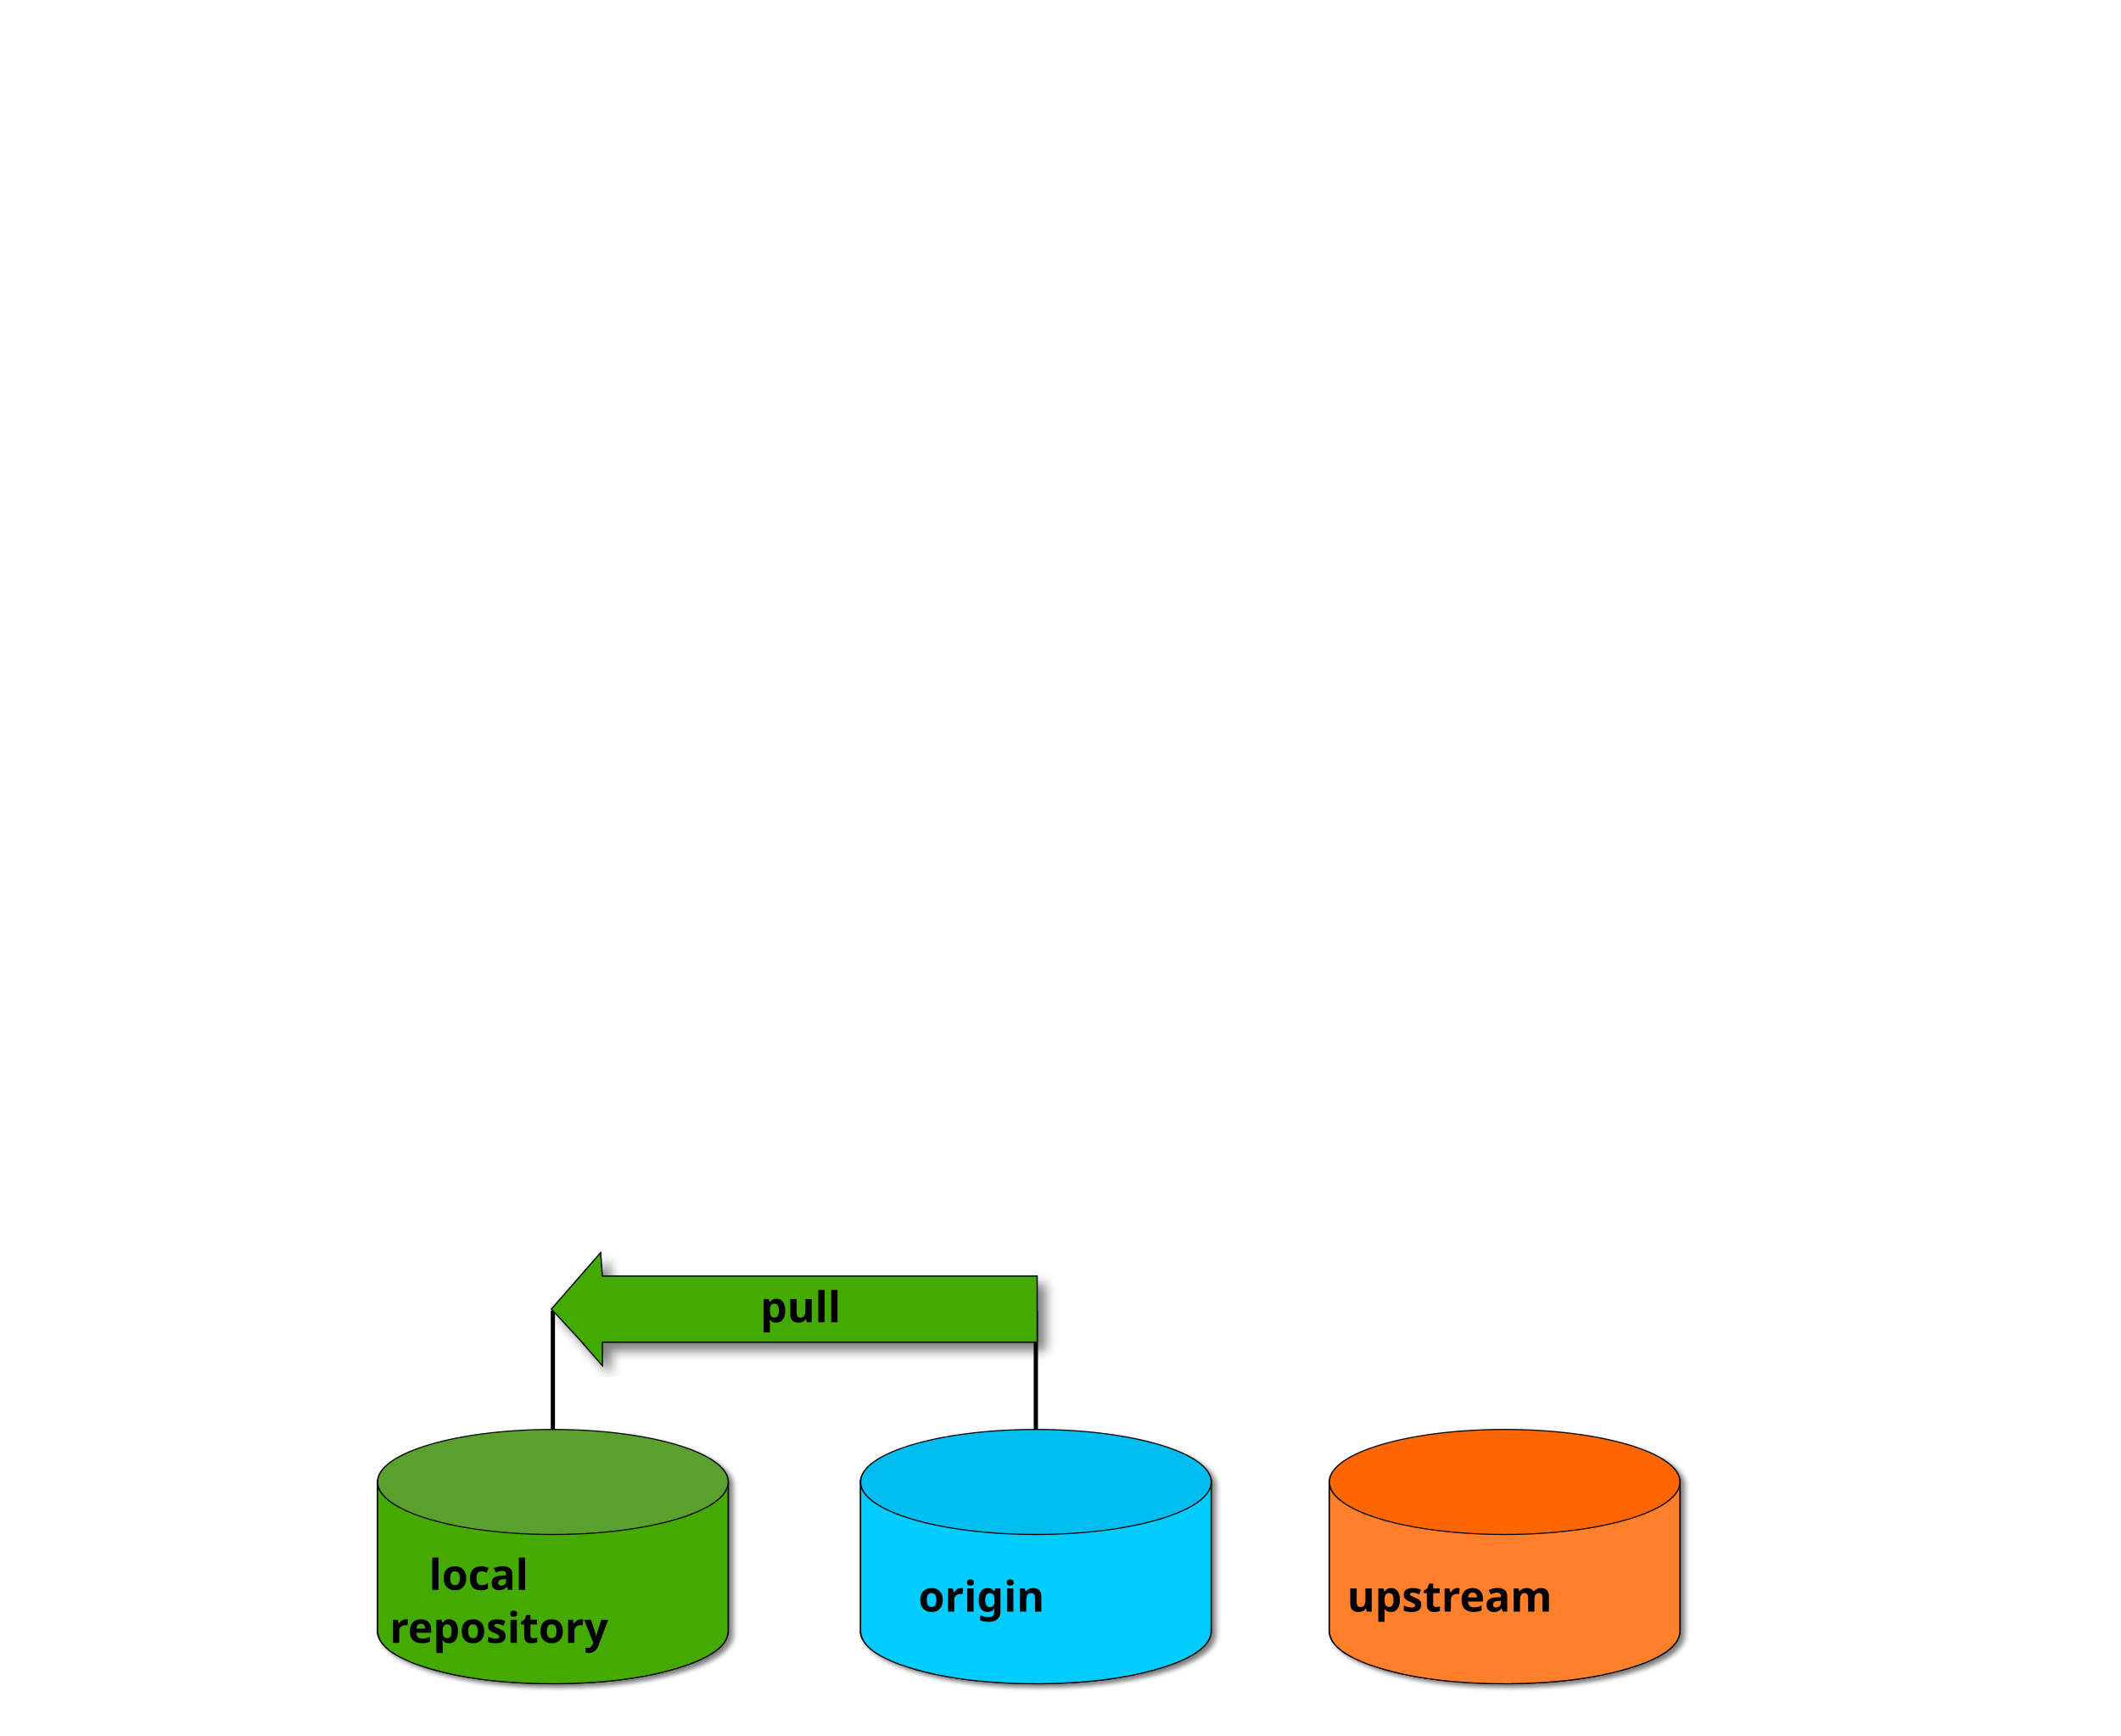
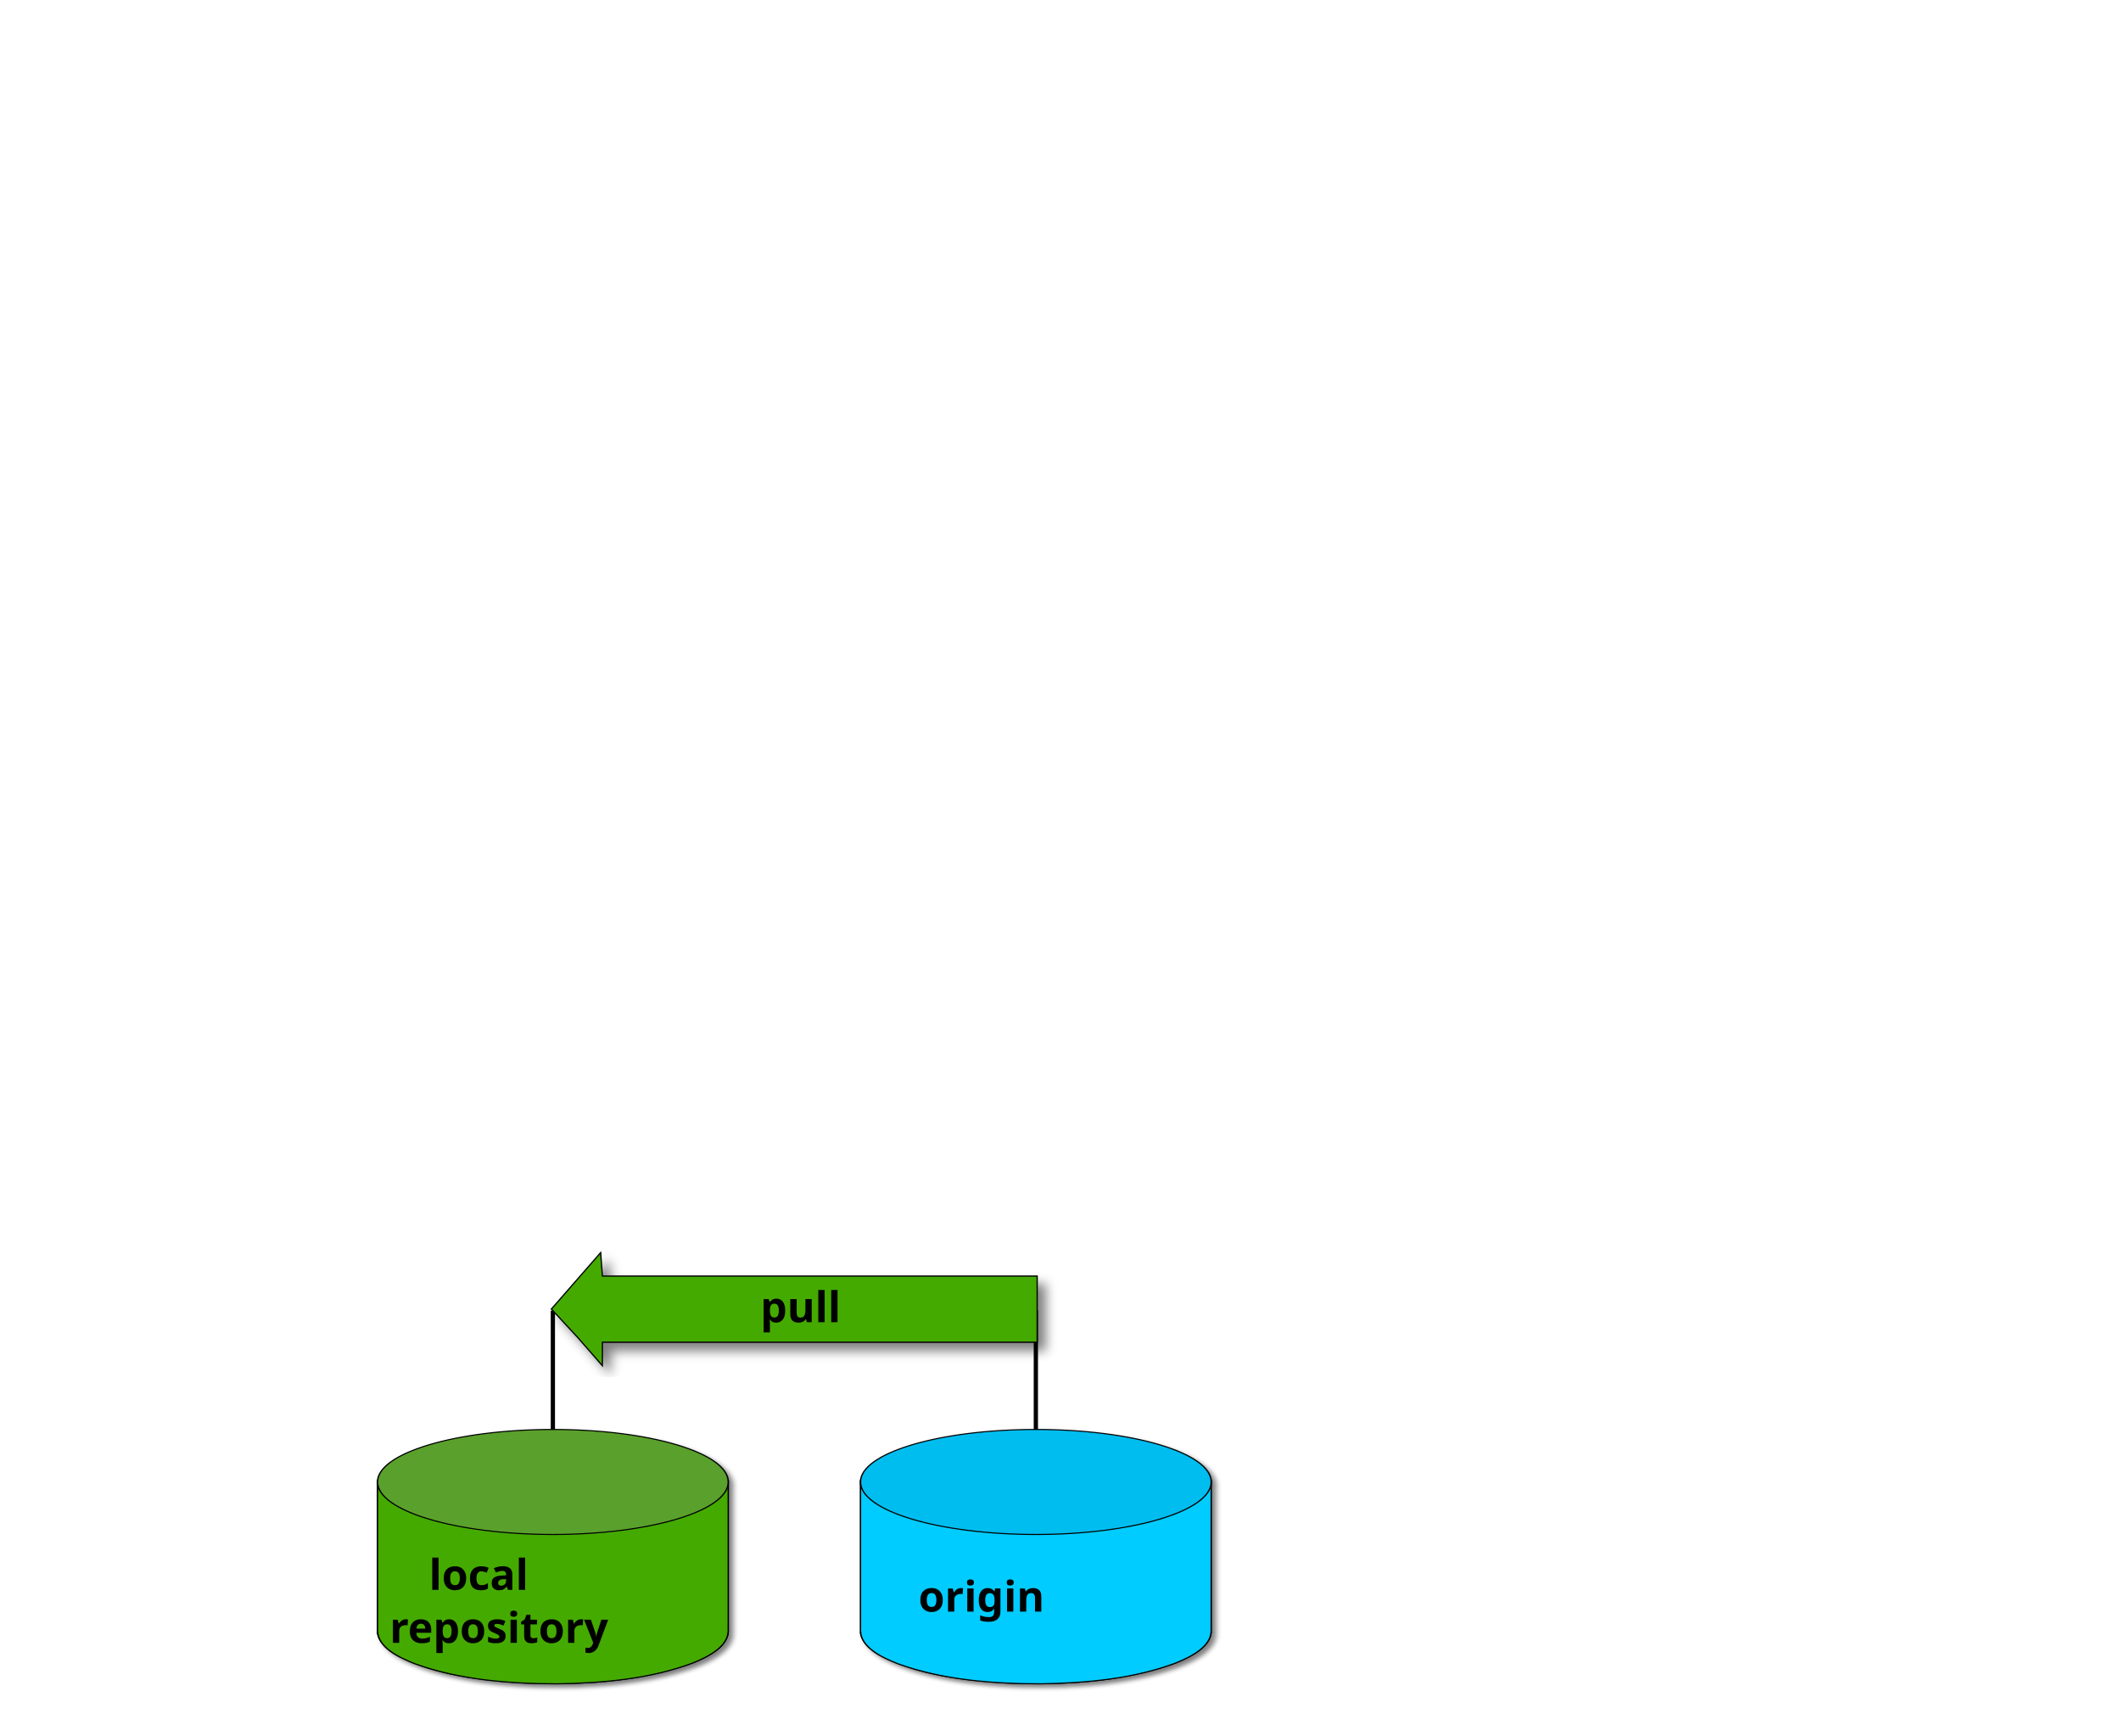
<svg xmlns="http://www.w3.org/2000/svg" xmlns:ns1="http://www.openswatchbook.org/uri/2009/osb" width="389.764" height="318.898" id="svg2" version="1.1">
  <defs id="defs4">
    <marker style="overflow:visible" id="TriangleOutS" refX="0" refY="0" orient="auto">
      <path transform="scale(0.2,0.2)" style="fill-rule:evenodd;stroke:#000000;stroke-width:1pt" d="m 5.77,0 -8.65,5 0,-10 8.65,5 z" id="path4184" />
    </marker>
    <marker style="overflow:visible" id="TriangleOutL" refX="0" refY="0" orient="auto">
      <path transform="scale(0.8,0.8)" style="fill-rule:evenodd;stroke:#000000;stroke-width:1pt" d="m 5.77,0 -8.65,5 0,-10 8.65,5 z" id="path4178" />
    </marker>
    <marker style="overflow:visible" id="Arrow1Mend" refX="0" refY="0" orient="auto">
      <path transform="matrix(-0.4,0,0,-0.4,-4,0)" style="fill-rule:evenodd;stroke:#000000;stroke-width:1pt" d="M 0,0 5,-5 -12.5,0 5,5 0,0 z" id="path4045" />
    </marker>
    <marker style="overflow:visible" id="Arrow1Lend" refX="0" refY="0" orient="auto">
      <path transform="matrix(-0.8,0,0,-0.8,-10,0)" style="fill-rule:evenodd;stroke:#000000;stroke-width:1pt" d="M 0,0 5,-5 -12.5,0 5,5 0,0 z" id="path4039" />
    </marker>
    <marker style="overflow:visible" id="Arrow1Lstart" refX="0" refY="0" orient="auto">
      <path transform="matrix(0.8,0,0,0.8,10,0)" style="fill-rule:evenodd;stroke:#000000;stroke-width:1pt" d="M 0,0 5,-5 -12.5,0 5,5 0,0 z" id="path4036" />
    </marker>
    <linearGradient ns1:paint="solid" id="linearGradient4513">
      <stop id="stop4515" offset="0" style="stop-color:#000000;stop-opacity:1;" />
    </linearGradient>
    <marker style="overflow:visible" id="Arrow2Lend" refX="0" refY="0" orient="auto">
      <path transform="matrix(-1.1,0,0,-1.1,-1.1,0)" d="M 8.719,4.034 -2.207,0.016 8.719,-4.002 c -1.745,2.372 -1.735,5.617 -6e-7,8.035 z" style="fill-rule:evenodd;stroke-width:0.625;stroke-linejoin:round" id="path4057" />
    </marker>
    <marker style="overflow:visible" id="Arrow2Lend-7" refX="0" refY="0" orient="auto">
      <path transform="matrix(-1.1,0,0,-1.1,-1.1,0)" d="M 8.719,4.034 -2.207,0.016 8.719,-4.002 c -1.745,2.372 -1.735,5.617 -6e-7,8.035 z" style="fill-rule:evenodd;stroke-width:0.625;stroke-linejoin:round" id="path4057-6" />
    </marker>
    <marker style="overflow:visible" id="TriangleOutS9" refX="0" refY="0" orient="auto">
      <path transform="scale(0.2,0.2)" style="fill:#deaa87;fill-rule:evenodd;stroke:#deaa87;stroke-width:1pt" d="m 5.77,0 -8.65,5 0,-10 8.65,5 z" id="path6605" />
    </marker>
    <filter color-interpolation-filters="sRGB" id="filter5995-1">
      <feFlood flood-opacity="0.5" flood-color="rgb(0,0,0)" result="flood" id="feFlood5997-1" />
      <feComposite in="flood" in2="SourceGraphic" operator="in" result="composite1" id="feComposite5999-8" />
      <feGaussianBlur stdDeviation="1" result="blur" id="feGaussianBlur6001-6" />
      <feOffset dx="1.5" dy="1.5" result="offset" id="feOffset6003-1" />
      <feComposite in="SourceGraphic" in2="offset" operator="over" result="composite2" id="feComposite6005-3" />
    </filter>
    <filter color-interpolation-filters="sRGB" id="filter5995-1-1">
      <feFlood flood-opacity="0.5" flood-color="rgb(0,0,0)" result="flood" id="feFlood5997-1-3" />
      <feComposite in="flood" in2="SourceGraphic" operator="in" result="composite1" id="feComposite5999-8-6" />
      <feGaussianBlur stdDeviation="1" result="blur" id="feGaussianBlur6001-6-0" />
      <feOffset dx="1.5" dy="1.5" result="offset" id="feOffset6003-1-1" />
      <feComposite in="SourceGraphic" in2="offset" operator="over" result="composite2" id="feComposite6005-3-2" />
    </filter>
    <filter color-interpolation-filters="sRGB" id="filter5995">
      <feFlood flood-opacity="0.5" flood-color="rgb(0,0,0)" result="flood" id="feFlood5997" />
      <feComposite in="flood" in2="SourceGraphic" operator="in" result="composite1" id="feComposite5999" />
      <feGaussianBlur stdDeviation="1" result="blur" id="feGaussianBlur6001" />
      <feOffset dx="1.5" dy="1.5" result="offset" id="feOffset6003" />
      <feComposite in="SourceGraphic" in2="offset" operator="over" result="composite2" id="feComposite6005" />
    </filter>
  </defs>
  <g transform="translate(0,-733.4651)" id="layer1">
    <path style="fill:none;stroke:#000000;stroke-width:0.78;stroke-linecap:butt;stroke-linejoin:miter;stroke-miterlimit:4;stroke-opacity:1;stroke-dasharray:none" d="m 101.598,974.305 0,27.659" id="path5550" />
    <path style="fill:none;stroke:#000000;stroke-width:0.78;stroke-linecap:butt;stroke-linejoin:miter;stroke-miterlimit:4;stroke-opacity:1;stroke-dasharray:none" d="m 190.352,974.292 0,27.672" id="path5550-8" />
    <g transform="matrix(0.5191779,0,0,0.4059778,-217.9325,757.9378)" id="g5540" style="fill:#00ccff;filter:url(#filter5995-1)">
      <g id="g3293-5" transform="matrix(0.4966146,0,0,0.4966146,498.7329,555.2995)" style="fill:#00ccff;stroke:#000000;stroke-width:1;stroke-miterlimit:4;stroke-opacity:1;stroke-dasharray:none">
        <path style="color:#000000;fill:#00ccff;fill-opacity:1;fill-rule:nonzero;stroke:#000000;stroke-width:1;stroke-miterlimit:4;stroke-opacity:1;stroke-dasharray:none;marker:none;visibility:visible;display:inline;overflow:visible;enable-background:accumulate" d="m 695.969,87.406 0,136.375 c -0.219,9.524 7.216,18.513 15.125,23.562 25.962,16.82 57.495,21.775 87.781,24.281 39.978,2.256 81.456,-0.584 118.594,-16.656 12.444,-6.019 27.748,-14.959 28.531,-30.438 0.002,-0.248 -0.022,-0.504 -0.031,-0.75 l 0.031,0 0,-136.375 -250.031,0 z" transform="translate(-241.7143,22.55341)" id="path3289-9" />
        <path d="m 704.286,111.076 c 0,26.431 -55.964,47.857 -125,47.857 -69.036,0 -125,-21.426 -125,-47.857 0,-26.431 55.964,-47.857 125,-47.857 69.036,0 125,21.426 125,47.857 z" style="color:#000000;fill:#00bdf0;fill-opacity:1;fill-rule:nonzero;stroke:#000000;stroke-width:1;stroke-miterlimit:4;stroke-opacity:1;stroke-dasharray:none;marker:none;visibility:visible;display:inline;overflow:visible;enable-background:accumulate" id="path3075-5" />
      </g>
      <path id="path4537-7" d="m 724.333,678.059 c 0.308,7.298 7.387,11.728 13.24,14.673 15.7,7.249 33.325,9.075 50.439,9.086 16.381,-0.332 33.239,-2.309 48.142,-9.539 5.538,-2.907 12.086,-7.293 12.332,-14.22" style="color:#000000;fill:#00ccff;stroke:#000000;stroke-width:0.497;stroke-miterlimit:4;stroke-opacity:1;stroke-dasharray:none;marker:none;visibility:visible;display:inline;overflow:visible;enable-background:accumulate" />
    </g>
    <g transform="matrix(0.5191779,0,0,0.4059778,-193.046,757.864)" id="g5532" style="fill:#44aa00;fill-opacity:1;filter:url(#filter5995-1)">
      <g id="g3293" transform="matrix(0.4966146,0,0,0.4966146,279.8466,555.4813)" style="fill:#44aa00;fill-opacity:1;stroke:#000000;stroke-width:1;stroke-miterlimit:4;stroke-opacity:1;stroke-dasharray:none">
        <path style="color:#000000;fill:#44aa00;fill-opacity:1;fill-rule:nonzero;stroke:#000000;stroke-width:1;stroke-miterlimit:4;stroke-opacity:1;stroke-dasharray:none;marker:none;visibility:visible;display:inline;overflow:visible;enable-background:accumulate" d="m 695.969,87.406 0,136.375 c -0.219,9.524 7.216,18.513 15.125,23.562 25.962,16.82 57.495,21.775 87.781,24.281 39.978,2.256 81.456,-0.584 118.594,-16.656 12.444,-6.019 27.748,-14.959 28.531,-30.438 0.002,-0.248 -0.022,-0.504 -0.031,-0.75 l 0.031,0 0,-136.375 -250.031,0 z" transform="translate(-241.7143,22.55341)" id="path3289" />
        <path d="m 704.286,111.076 c 0,26.431 -55.964,47.857 -125,47.857 -69.036,0 -125,-21.426 -125,-47.857 0,-26.431 55.964,-47.857 125,-47.857 69.036,0 125,21.426 125,47.857 z" style="color:#000000;fill:#5aa02c;fill-opacity:1;fill-rule:nonzero;stroke:#000000;stroke-width:1;stroke-miterlimit:4;stroke-opacity:1;stroke-dasharray:none;marker:none;visibility:visible;display:inline;overflow:visible;enable-background:accumulate" id="path3075" />
      </g>
      <path id="path4537" d="m 505.447,678.241 c 0.308,7.298 7.387,11.728 13.24,14.673 15.7,7.249 33.325,9.075 50.439,9.086 16.381,-0.332 33.239,-2.309 48.142,-9.539 5.538,-2.907 12.086,-7.293 12.332,-14.22" style="color:#000000;fill:#44aa00;fill-opacity:1;stroke:#000000;stroke-width:0.497;stroke-miterlimit:4;stroke-opacity:1;stroke-dasharray:none;marker:none;visibility:visible;display:inline;overflow:visible;enable-background:accumulate" />
    </g>
    <g transform="translate(19.50745,37.47321)" id="text4539" style="font-size:40px;font-style:normal;font-weight:normal;line-height:125%;letter-spacing:0px;word-spacing:0px;fill:#000000;fill-opacity:1;stroke:none;font-family:Sans" />
    <text id="text5934" y="1025.589" x="101.807" style="font-size:15.582px;font-style:normal;font-weight:normal;text-align:center;line-height:125%;letter-spacing:0px;word-spacing:0px;text-anchor:middle;fill:#000000;fill-opacity:1;stroke:none;font-family:Sans" xml:space="preserve">
      <tspan style="font-size:7.791px;font-weight:bold;text-align:center;text-anchor:middle" y="1025.589" x="103.161" id="tspan5936">local </tspan>
      <tspan id="tspan5938" style="font-size:7.791px;font-weight:bold;text-align:center;text-anchor:middle" y="1035.328" x="101.807">repository</tspan>
    </text>
    <text xml:space="preserve" style="font-size:15.582px;font-style:normal;font-weight:normal;text-align:center;line-height:125%;letter-spacing:0px;word-spacing:0px;text-anchor:middle;fill:#000000;fill-opacity:1;stroke:none;font-family:Sans" x="190.493" y="1029.589" id="text5940">
      <tspan x="190.493" y="1029.589" style="font-size:7.791px;font-weight:bold;text-align:center;text-anchor:middle" id="tspan5944">origin</tspan>
    </text>
    <flowRoot xml:space="preserve" id="flowRoot4099" style="fill:black;stroke:none;stroke-opacity:1;stroke-width:1px;stroke-linejoin:miter;stroke-linecap:butt;fill-opacity:1;font-family:Sans;font-style:normal;font-weight:normal;font-size:40px;line-height:125%;letter-spacing:0px;word-spacing:0px">
      <flowRegion id="flowRegion4101">
        <rect id="rect4103" width="1182.668" height="487.172" x="-115.105" y="-166.653" />
      </flowRegion>
      <flowPara id="flowPara4105" />
    </flowRoot>
-     <g transform="matrix(0.5191779,0,0,0.4059778,-131.7845,757.9378)" id="g5540-3" style="fill:#ff7f2a;filter:url(#filter5995-1-1)">
-       <g id="g3293-5-6" transform="matrix(0.4966146,0,0,0.4966146,498.7329,555.2995)" style="fill:#ff7f2a;stroke:#000000;stroke-width:1;stroke-miterlimit:4;stroke-opacity:1;stroke-dasharray:none">
-         <path style="color:#000000;fill:#ff7f2a;fill-opacity:1;fill-rule:nonzero;stroke:#000000;stroke-width:1;stroke-miterlimit:4;stroke-opacity:1;stroke-dasharray:none;marker:none;visibility:visible;display:inline;overflow:visible;enable-background:accumulate" d="m 695.969,87.406 0,136.375 c -0.219,9.524 7.216,18.513 15.125,23.562 25.962,16.82 57.495,21.775 87.781,24.281 39.978,2.256 81.456,-0.584 118.594,-16.656 12.444,-6.019 27.748,-14.959 28.531,-30.438 0.002,-0.248 -0.022,-0.504 -0.031,-0.75 l 0.031,0 0,-136.375 -250.031,0 z" transform="translate(-241.7143,22.55341)" id="path3289-9-5" />
-         <path d="m 704.286,111.076 c 0,26.431 -55.964,47.857 -125,47.857 -69.036,0 -125,-21.426 -125,-47.857 0,-26.431 55.964,-47.857 125,-47.857 69.036,0 125,21.426 125,47.857 z" style="color:#000000;fill:#ff6600;fill-opacity:1;fill-rule:nonzero;stroke:#000000;stroke-width:1;stroke-miterlimit:4;stroke-opacity:1;stroke-dasharray:none;marker:none;visibility:visible;display:inline;overflow:visible;enable-background:accumulate" id="path3075-5-6" />
-       </g>
-       <path id="path4537-7-6" d="m 724.333,678.059 c 0.308,7.298 7.387,11.728 13.24,14.673 15.7,7.249 33.325,9.075 50.439,9.086 16.381,-0.332 33.239,-2.309 48.142,-9.539 5.538,-2.907 12.086,-7.293 12.332,-14.22" style="color:#000000;fill:#ff7f2a;stroke:#000000;stroke-width:0.497;stroke-miterlimit:4;stroke-opacity:1;stroke-dasharray:none;marker:none;visibility:visible;display:inline;overflow:visible;enable-background:accumulate" />
-     </g>
-     <text xml:space="preserve" style="font-size:15.582px;font-style:normal;font-weight:normal;text-align:center;line-height:125%;letter-spacing:0px;word-spacing:0px;text-anchor:middle;fill:#000000;fill-opacity:1;stroke:none;font-family:Sans" x="276.508" y="1029.589" id="text5940-3">
-       <tspan x="276.508" y="1029.589" style="font-size:7.791px;font-weight:bold;text-align:center;text-anchor:middle" id="tspan5944-8">upstream</tspan>
-     </text>
    <path style="color:#000000;fill:#44aa00;fill-opacity:1;fill-rule:nonzero;stroke:#000000;stroke-width:0.23;stroke-linecap:butt;stroke-linejoin:miter;stroke-miterlimit:4;stroke-opacity:1;stroke-dasharray:none;stroke-dashoffset:0;marker:none;visibility:visible;display:inline;overflow:visible;filter:url(#filter5995);enable-background:accumulate" d="m 110.694,984.404 0,-4.312 79.901,0 0,-12.156 -79.901,0 -0.312,-4.312 -4.531,5.188 -4.531,5.188 4.844,5.219 z" id="rect6830" />
    <text id="text6867" y="976.413" x="139.713" style="font-size:15.582px;font-style:normal;font-weight:normal;line-height:125%;letter-spacing:0px;word-spacing:0px;fill:#000000;fill-opacity:1;stroke:none;font-family:Sans" xml:space="preserve">
      <tspan y="976.413" x="139.713" id="tspan6869" style="font-size:7.791px;font-weight:bold">pull</tspan>
    </text>
  </g>
</svg>
